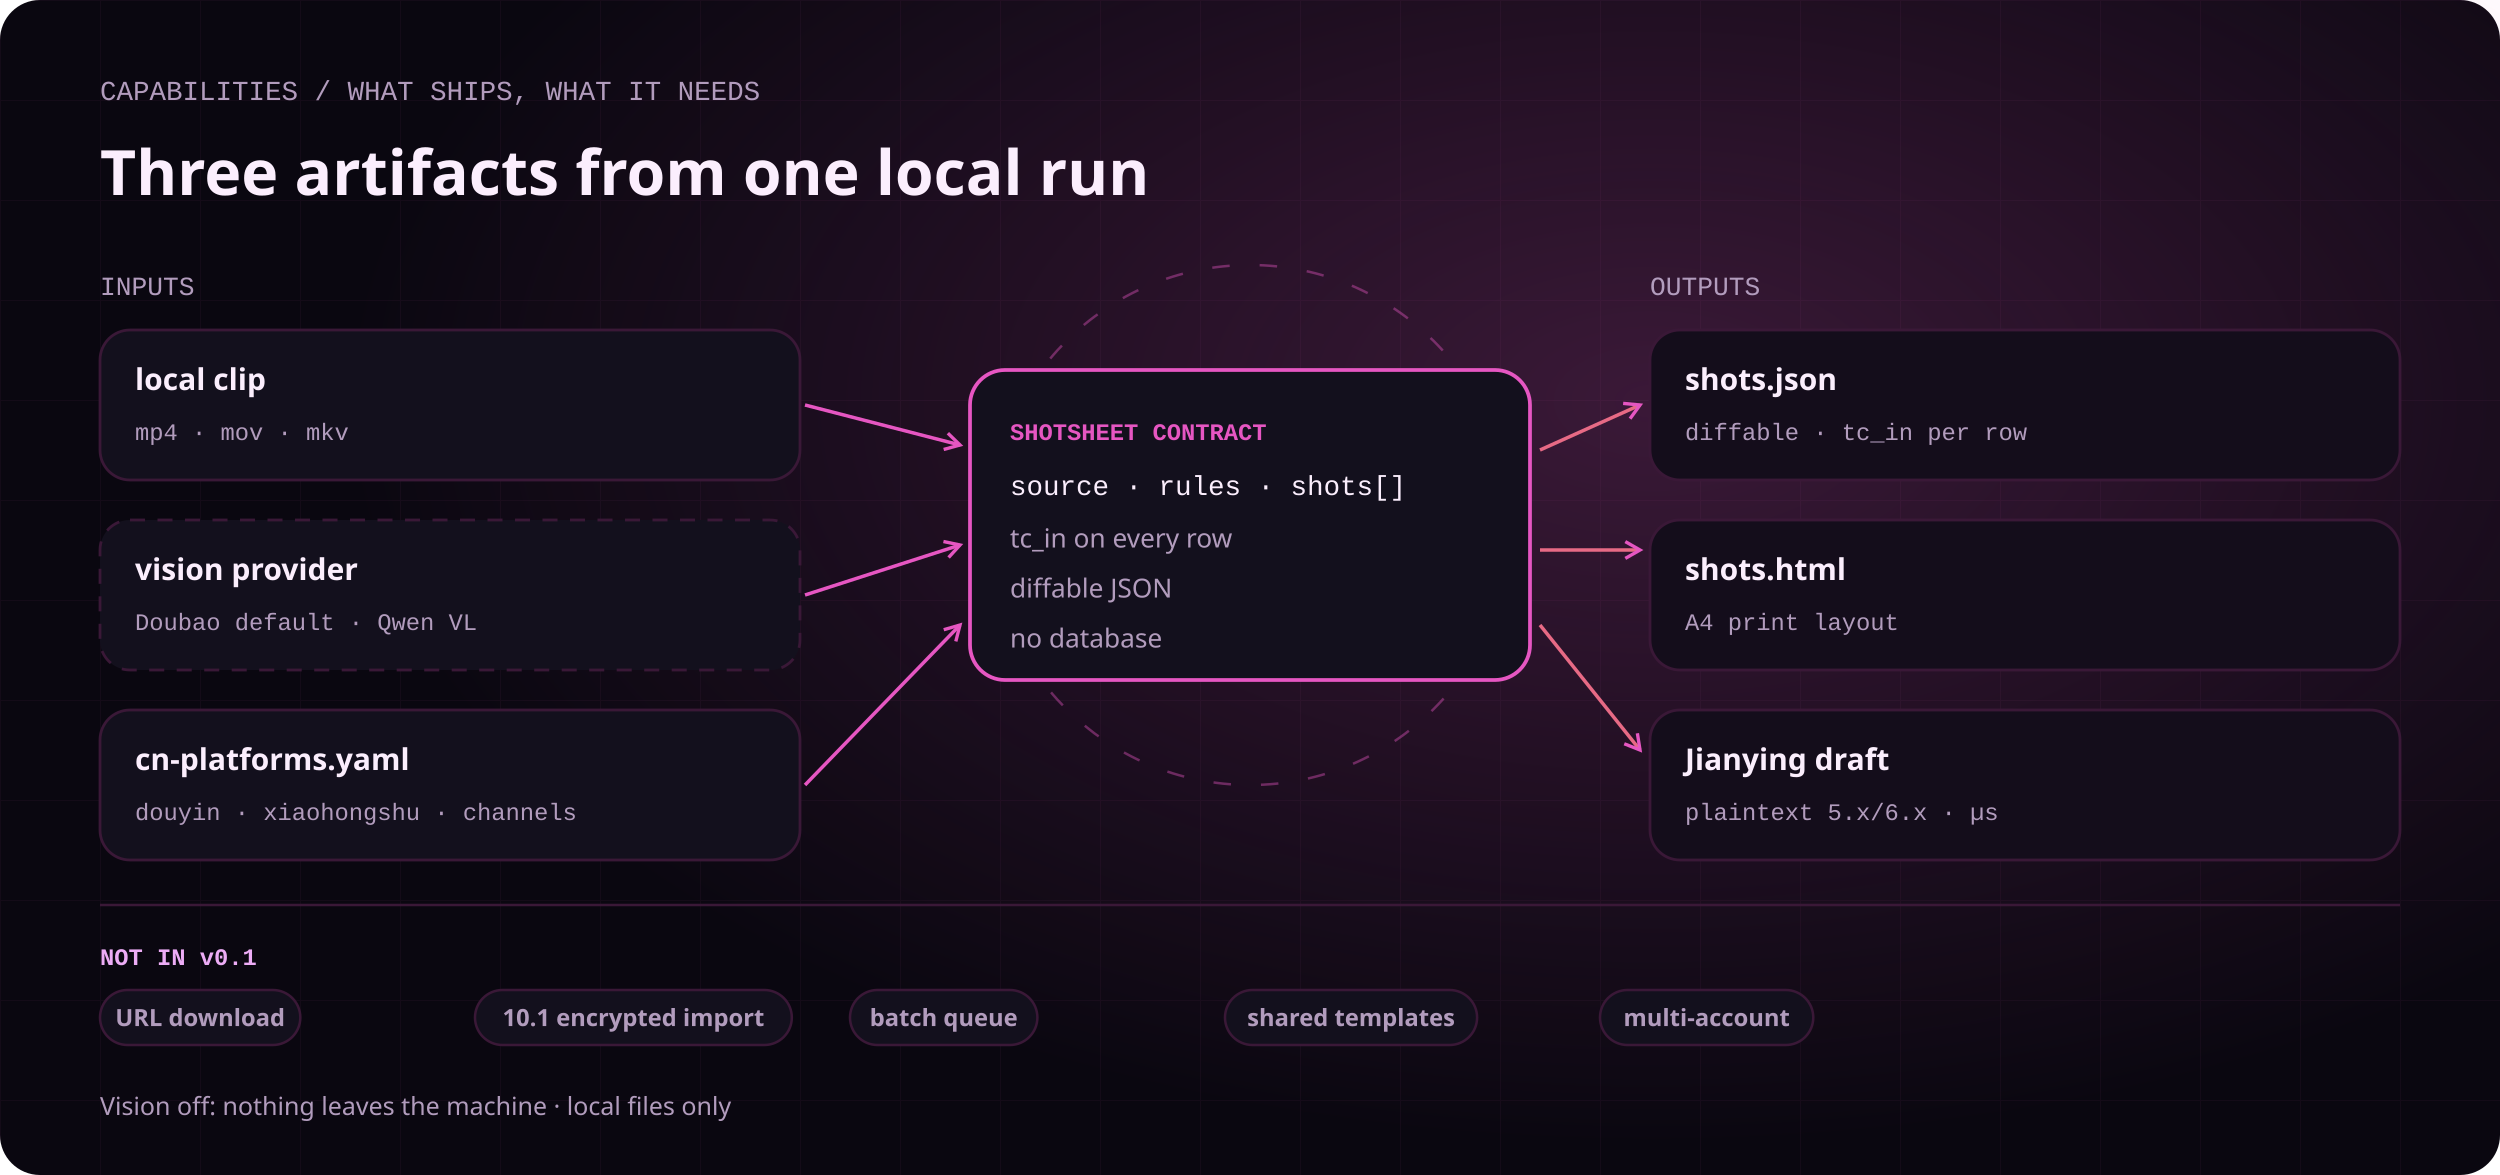
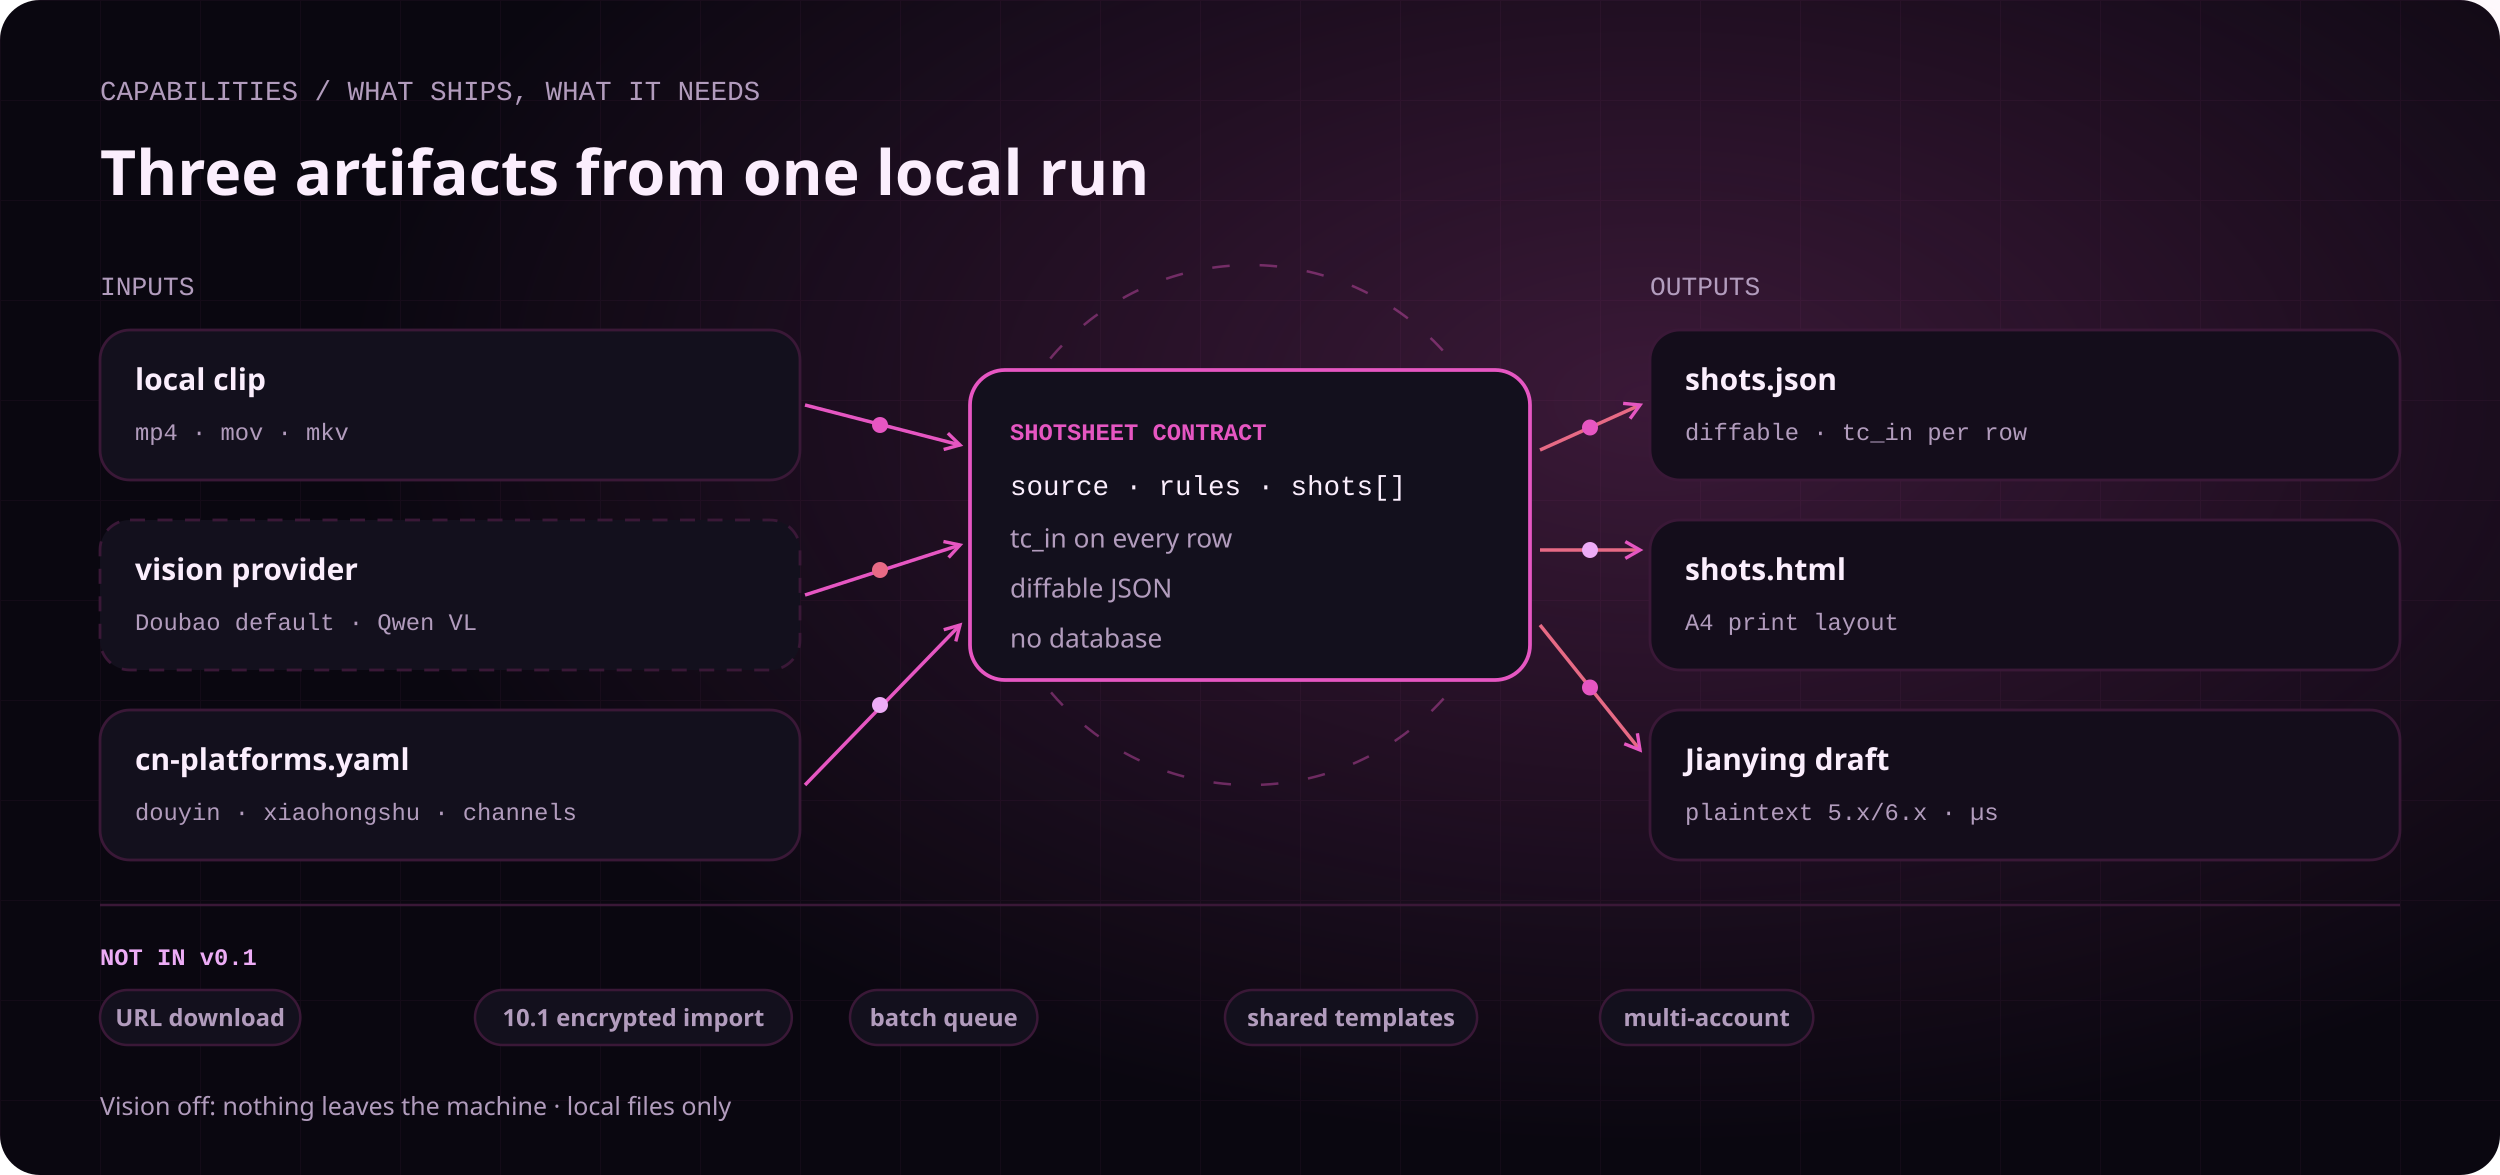
<svg xmlns="http://www.w3.org/2000/svg" viewBox="0 0 1000 470" width="1000" height="470" font-family="'Space Grotesk', 'PingFang SC', 'Hiragino Sans GB', 'Microsoft YaHei', system-ui, sans-serif" data-palette="e656c2-e76a85-edacf6-112c17ac6da9" role="img" aria-labelledby="capabilities-dark-t capabilities-dark-d">
  <defs>
    <linearGradient id="capabilities-dark-neon" x1="0" y1="0" x2="1" y2="1">
      <stop stop-color="#e656c2" />
      <stop offset=".55" stop-color="#e76a85" />
      <stop offset="1" stop-color="#edacf6" />
    </linearGradient>
    <radialGradient id="capabilities-dark-halo">
      <stop stop-color="#e656c2" stop-opacity="0.22" />
      <stop offset="1" stop-color="#e656c2" stop-opacity="0" />
    </radialGradient>
    <pattern id="capabilities-dark-grid" width="40" height="40" patternUnits="userSpaceOnUse">
      <path d="M40 0H0V40" fill="none" stroke="#3a1837" stroke-opacity=".45" stroke-width=".7" />
    </pattern>
    <filter id="capabilities-dark-glow" x="-70%" y="-70%" width="240%" height="240%">
      <feGaussianBlur stdDeviation="4.5" result="b" />
      <feMerge>
        <feMergeNode in="b" />
        <feMergeNode in="SourceGraphic" />
      </feMerge>
    </filter>
    <marker id="capabilities-dark-arrow" viewBox="0 0 10 10" refX="8" refY="5" markerWidth="6" markerHeight="6" orient="auto-start-reverse">
      <path d="m1 1 7 4-7 4" fill="none" stroke="#e656c2" stroke-width="1.6" />
    </marker>
  </defs>
  <style>
.flow{stroke-dasharray:7 12;animation:flow 5.5s linear infinite}
.pulse{animation:pulse 5s ease-in-out infinite}
.trace{animation:trace 6.5s linear infinite}
@keyframes flow{to{stroke-dashoffset:-152}}
@keyframes pulse{0%,100%{opacity:.3}50%{opacity:1}}
@keyframes trace{0%{opacity:0}14%,86%{opacity:.8}100%{opacity:0}}
@media(prefers-reduced-motion:reduce){.flow,.pulse,.trace{animation:none}
.flow{stroke-dasharray:none}.pulse,.trace{opacity:.7}}
</style>
  <rect width="1000" height="470" rx="16" fill="#0a0710" />
  <rect width="1000" height="470" rx="16" fill="url(#capabilities-dark-grid)" opacity="0.5" />
  <ellipse cx="660" cy="159.8" rx="520" ry="300.8" fill="url(#capabilities-dark-halo)" />
  <text x="40" y="40" font-family="ui-monospace, 'SF Mono', Menlo, Consolas, 'Courier New', monospace" font-size="11" fill="#b29cbd" font-weight="400" text-anchor="start" opacity="1">CAPABILITIES / WHAT SHIPS, WHAT IT NEEDS</text>
  <text x="40" y="78" font-family="'Space Grotesk', 'PingFang SC', 'Hiragino Sans GB', 'Microsoft YaHei', system-ui, sans-serif" font-size="25" fill="#fbeefd" font-weight="600" text-anchor="start" opacity="1">Three artifacts from one local run</text>
  <text x="40" y="118" font-family="ui-monospace, 'SF Mono', Menlo, Consolas, 'Courier New', monospace" font-size="10.5" fill="#b29cbd" font-weight="400" text-anchor="start" opacity="1">INPUTS</text>
  <rect x="40" y="132" width="280" height="60" rx="12" fill="#13101d" stroke="#3a1837" stroke-width="1.1" opacity="1" />
  <text x="54" y="156" font-family="'Space Grotesk', 'PingFang SC', 'Hiragino Sans GB', 'Microsoft YaHei', system-ui, sans-serif" font-size="12" fill="#fbeefd" font-weight="600" text-anchor="start" opacity="1">local clip</text>
  <text x="54" y="176" font-family="ui-monospace, 'SF Mono', Menlo, Consolas, 'Courier New', monospace" font-size="9.5" fill="#b29cbd" font-weight="400" text-anchor="start" opacity="1">mp4 · mov · mkv</text>
  <rect x="40" y="208" width="280" height="60" rx="12" fill="#13101d" stroke="#3a1837" stroke-width="1.1" opacity="1" stroke-dasharray="6 5" />
  <text x="54" y="232" font-family="'Space Grotesk', 'PingFang SC', 'Hiragino Sans GB', 'Microsoft YaHei', system-ui, sans-serif" font-size="12" fill="#fbeefd" font-weight="600" text-anchor="start" opacity="1">vision provider</text>
  <text x="54" y="252" font-family="ui-monospace, 'SF Mono', Menlo, Consolas, 'Courier New', monospace" font-size="9.5" fill="#b29cbd" font-weight="400" text-anchor="start" opacity="1">Doubao default · Qwen VL</text>
  <rect x="40" y="284" width="280" height="60" rx="12" fill="#13101d" stroke="#3a1837" stroke-width="1.1" opacity="1" />
  <text x="54" y="308" font-family="'Space Grotesk', 'PingFang SC', 'Hiragino Sans GB', 'Microsoft YaHei', system-ui, sans-serif" font-size="12" fill="#fbeefd" font-weight="600" text-anchor="start" opacity="1">cn-platforms.yaml</text>
  <text x="54" y="328" font-family="ui-monospace, 'SF Mono', Menlo, Consolas, 'Courier New', monospace" font-size="9.5" fill="#b29cbd" font-weight="400" text-anchor="start" opacity="1">douyin · xiaohongshu · channels</text>
  <text x="660" y="118" font-family="ui-monospace, 'SF Mono', Menlo, Consolas, 'Courier New', monospace" font-size="10.5" fill="#b29cbd" font-weight="400" text-anchor="start" opacity="1">OUTPUTS</text>
  <rect x="660" y="132" width="300" height="60" rx="12" fill="#140d1b" stroke="#3a1837" stroke-width="1.1" opacity="1" />
  <text x="674" y="156" font-family="'Space Grotesk', 'PingFang SC', 'Hiragino Sans GB', 'Microsoft YaHei', system-ui, sans-serif" font-size="12" fill="#fbeefd" font-weight="600" text-anchor="start" opacity="1">shots.json</text>
  <text x="674" y="176" font-family="ui-monospace, 'SF Mono', Menlo, Consolas, 'Courier New', monospace" font-size="9.5" fill="#b29cbd" font-weight="400" text-anchor="start" opacity="1">diffable · tc_in per row</text>
  <rect x="660" y="208" width="300" height="60" rx="12" fill="#140d1b" stroke="#3a1837" stroke-width="1.1" opacity="1" />
  <text x="674" y="232" font-family="'Space Grotesk', 'PingFang SC', 'Hiragino Sans GB', 'Microsoft YaHei', system-ui, sans-serif" font-size="12" fill="#fbeefd" font-weight="600" text-anchor="start" opacity="1">shots.html</text>
  <text x="674" y="252" font-family="ui-monospace, 'SF Mono', Menlo, Consolas, 'Courier New', monospace" font-size="9.5" fill="#b29cbd" font-weight="400" text-anchor="start" opacity="1">A4 print layout</text>
  <rect x="660" y="284" width="300" height="60" rx="12" fill="#140d1b" stroke="#3a1837" stroke-width="1.1" opacity="1" />
  <text x="674" y="308" font-family="'Space Grotesk', 'PingFang SC', 'Hiragino Sans GB', 'Microsoft YaHei', system-ui, sans-serif" font-size="12" fill="#fbeefd" font-weight="600" text-anchor="start" opacity="1">Jianying draft</text>
  <text x="674" y="328" font-family="ui-monospace, 'SF Mono', Menlo, Consolas, 'Courier New', monospace" font-size="9.5" fill="#b29cbd" font-weight="400" text-anchor="start" opacity="1">plaintext 5.x/6.x · µs</text>
  <circle cx="500" cy="210" r="104" fill="none" stroke="#e656c2" stroke-width="1" stroke-dasharray="5 9" opacity=".4" class="flow" />
  <rect x="388" y="148" width="224" height="124" rx="14" fill="#13101d" stroke="#e656c2" stroke-width="1.5" opacity="1" />
  <text x="404" y="176" font-family="ui-monospace, 'SF Mono', Menlo, Consolas, 'Courier New', monospace" font-size="9.5" fill="#e656c2" font-weight="700" text-anchor="start" opacity="1">SHOTSHEET CONTRACT</text>
  <text x="404" y="198" font-family="ui-monospace, 'SF Mono', Menlo, Consolas, 'Courier New', monospace" font-size="11" fill="#fbeefd" font-weight="400" text-anchor="start" opacity="1">source · rules · shots[]</text>
  <text x="404" y="219" font-family="'Space Grotesk', 'PingFang SC', 'Hiragino Sans GB', 'Microsoft YaHei', system-ui, sans-serif" font-size="10.5" fill="#b29cbd" font-weight="400" text-anchor="start" opacity="1">tc_in on every row</text>
  <text x="404" y="239" font-family="'Space Grotesk', 'PingFang SC', 'Hiragino Sans GB', 'Microsoft YaHei', system-ui, sans-serif" font-size="10.5" fill="#b29cbd" font-weight="400" text-anchor="start" opacity="1">diffable JSON</text>
  <text x="404" y="259" font-family="'Space Grotesk', 'PingFang SC', 'Hiragino Sans GB', 'Microsoft YaHei', system-ui, sans-serif" font-size="10.5" fill="#b29cbd" font-weight="400" text-anchor="start" opacity="1">no database</text>
  <path d="M322 162L384 178" fill="none" stroke="#e656c2" stroke-width="1.4" stroke-opacity="1" marker-end="url(#capabilities-dark-arrow)" />
+   <circle class="pulse" cx="352" cy="170" r="3.2" fill="#e656c2" style="animation-delay:-0.4s" />
  <path d="M322 238L384 218" fill="none" stroke="#e656c2" stroke-width="1.4" stroke-opacity="1" marker-end="url(#capabilities-dark-arrow)" />
+   <circle class="pulse" cx="352" cy="228" r="3.2" fill="#e76a85" style="animation-delay:-1.3s" />
  <path d="M322 314L384 250" fill="none" stroke="#e656c2" stroke-width="1.4" stroke-opacity="1" marker-end="url(#capabilities-dark-arrow)" />
+   <circle class="pulse" cx="352" cy="282" r="3.2" fill="#edacf6" style="animation-delay:-2.2s" />
  <path d="M616 180L656 162" fill="none" stroke="#e76a85" stroke-width="1.4" stroke-opacity="1" marker-end="url(#capabilities-dark-arrow)" />
+   <circle class="pulse" cx="636" cy="171" r="3.2" fill="#e656c2" style="animation-delay:-0.9s" />
  <path d="M616 220L656 220" fill="none" stroke="#e76a85" stroke-width="1.4" stroke-opacity="1" marker-end="url(#capabilities-dark-arrow)" />
+   <circle class="pulse" cx="636" cy="220" r="3.2" fill="#edacf6" style="animation-delay:-1.9s" />
  <path d="M616 250L656 300" fill="none" stroke="#e76a85" stroke-width="1.4" stroke-opacity="1" marker-end="url(#capabilities-dark-arrow)" />
+   <circle class="pulse" cx="636" cy="275" r="3.2" fill="#e656c2" style="animation-delay:-2.9s" />
  <line x1="40" y1="362" x2="960" y2="362" stroke="#3a1837" stroke-width="1" stroke-opacity="1" />
  <text x="40" y="386" font-family="ui-monospace, 'SF Mono', Menlo, Consolas, 'Courier New', monospace" font-size="9.5" fill="#edacf6" font-weight="700" text-anchor="start" opacity="1">NOT IN v0.1</text>
  <rect x="40" y="396" width="80.13" height="22" rx="11" fill="#13101d" stroke="#3a1837" stroke-width="1" />
  <text x="80.065" y="410.42" font-family="'Space Grotesk', 'PingFang SC', 'Hiragino Sans GB', 'Microsoft YaHei', system-ui, sans-serif" font-size="9.5" fill="#b29cbd" font-weight="600" text-anchor="middle" opacity="1">URL download</text>
  <rect x="190" y="396" width="126.727" height="22" rx="11" fill="#13101d" stroke="#3a1837" stroke-width="1" />
  <text x="253.364" y="410.42" font-family="'Space Grotesk', 'PingFang SC', 'Hiragino Sans GB', 'Microsoft YaHei', system-ui, sans-serif" font-size="9.5" fill="#b29cbd" font-weight="600" text-anchor="middle" opacity="1">10.1 encrypted import</text>
  <rect x="340" y="396" width="74.953" height="22" rx="11" fill="#13101d" stroke="#3a1837" stroke-width="1" />
  <text x="377.476" y="410.42" font-family="'Space Grotesk', 'PingFang SC', 'Hiragino Sans GB', 'Microsoft YaHei', system-ui, sans-serif" font-size="9.5" fill="#b29cbd" font-weight="600" text-anchor="middle" opacity="1">batch queue</text>
  <rect x="490" y="396" width="100.84" height="22" rx="11" fill="#13101d" stroke="#3a1837" stroke-width="1" />
  <text x="540.42" y="410.42" font-family="'Space Grotesk', 'PingFang SC', 'Hiragino Sans GB', 'Microsoft YaHei', system-ui, sans-serif" font-size="9.5" fill="#b29cbd" font-weight="600" text-anchor="middle" opacity="1">shared templates</text>
  <rect x="640" y="396" width="85.308" height="22" rx="11" fill="#13101d" stroke="#3a1837" stroke-width="1" />
  <text x="682.654" y="410.42" font-family="'Space Grotesk', 'PingFang SC', 'Hiragino Sans GB', 'Microsoft YaHei', system-ui, sans-serif" font-size="9.5" fill="#b29cbd" font-weight="600" text-anchor="middle" opacity="1">multi-account</text>
  <text x="40" y="446" font-family="'Space Grotesk', 'PingFang SC', 'Hiragino Sans GB', 'Microsoft YaHei', system-ui, sans-serif" font-size="10" fill="#b29cbd" font-weight="400" text-anchor="start" opacity="1">Vision off: nothing leaves the machine · local files only</text>
</svg>
